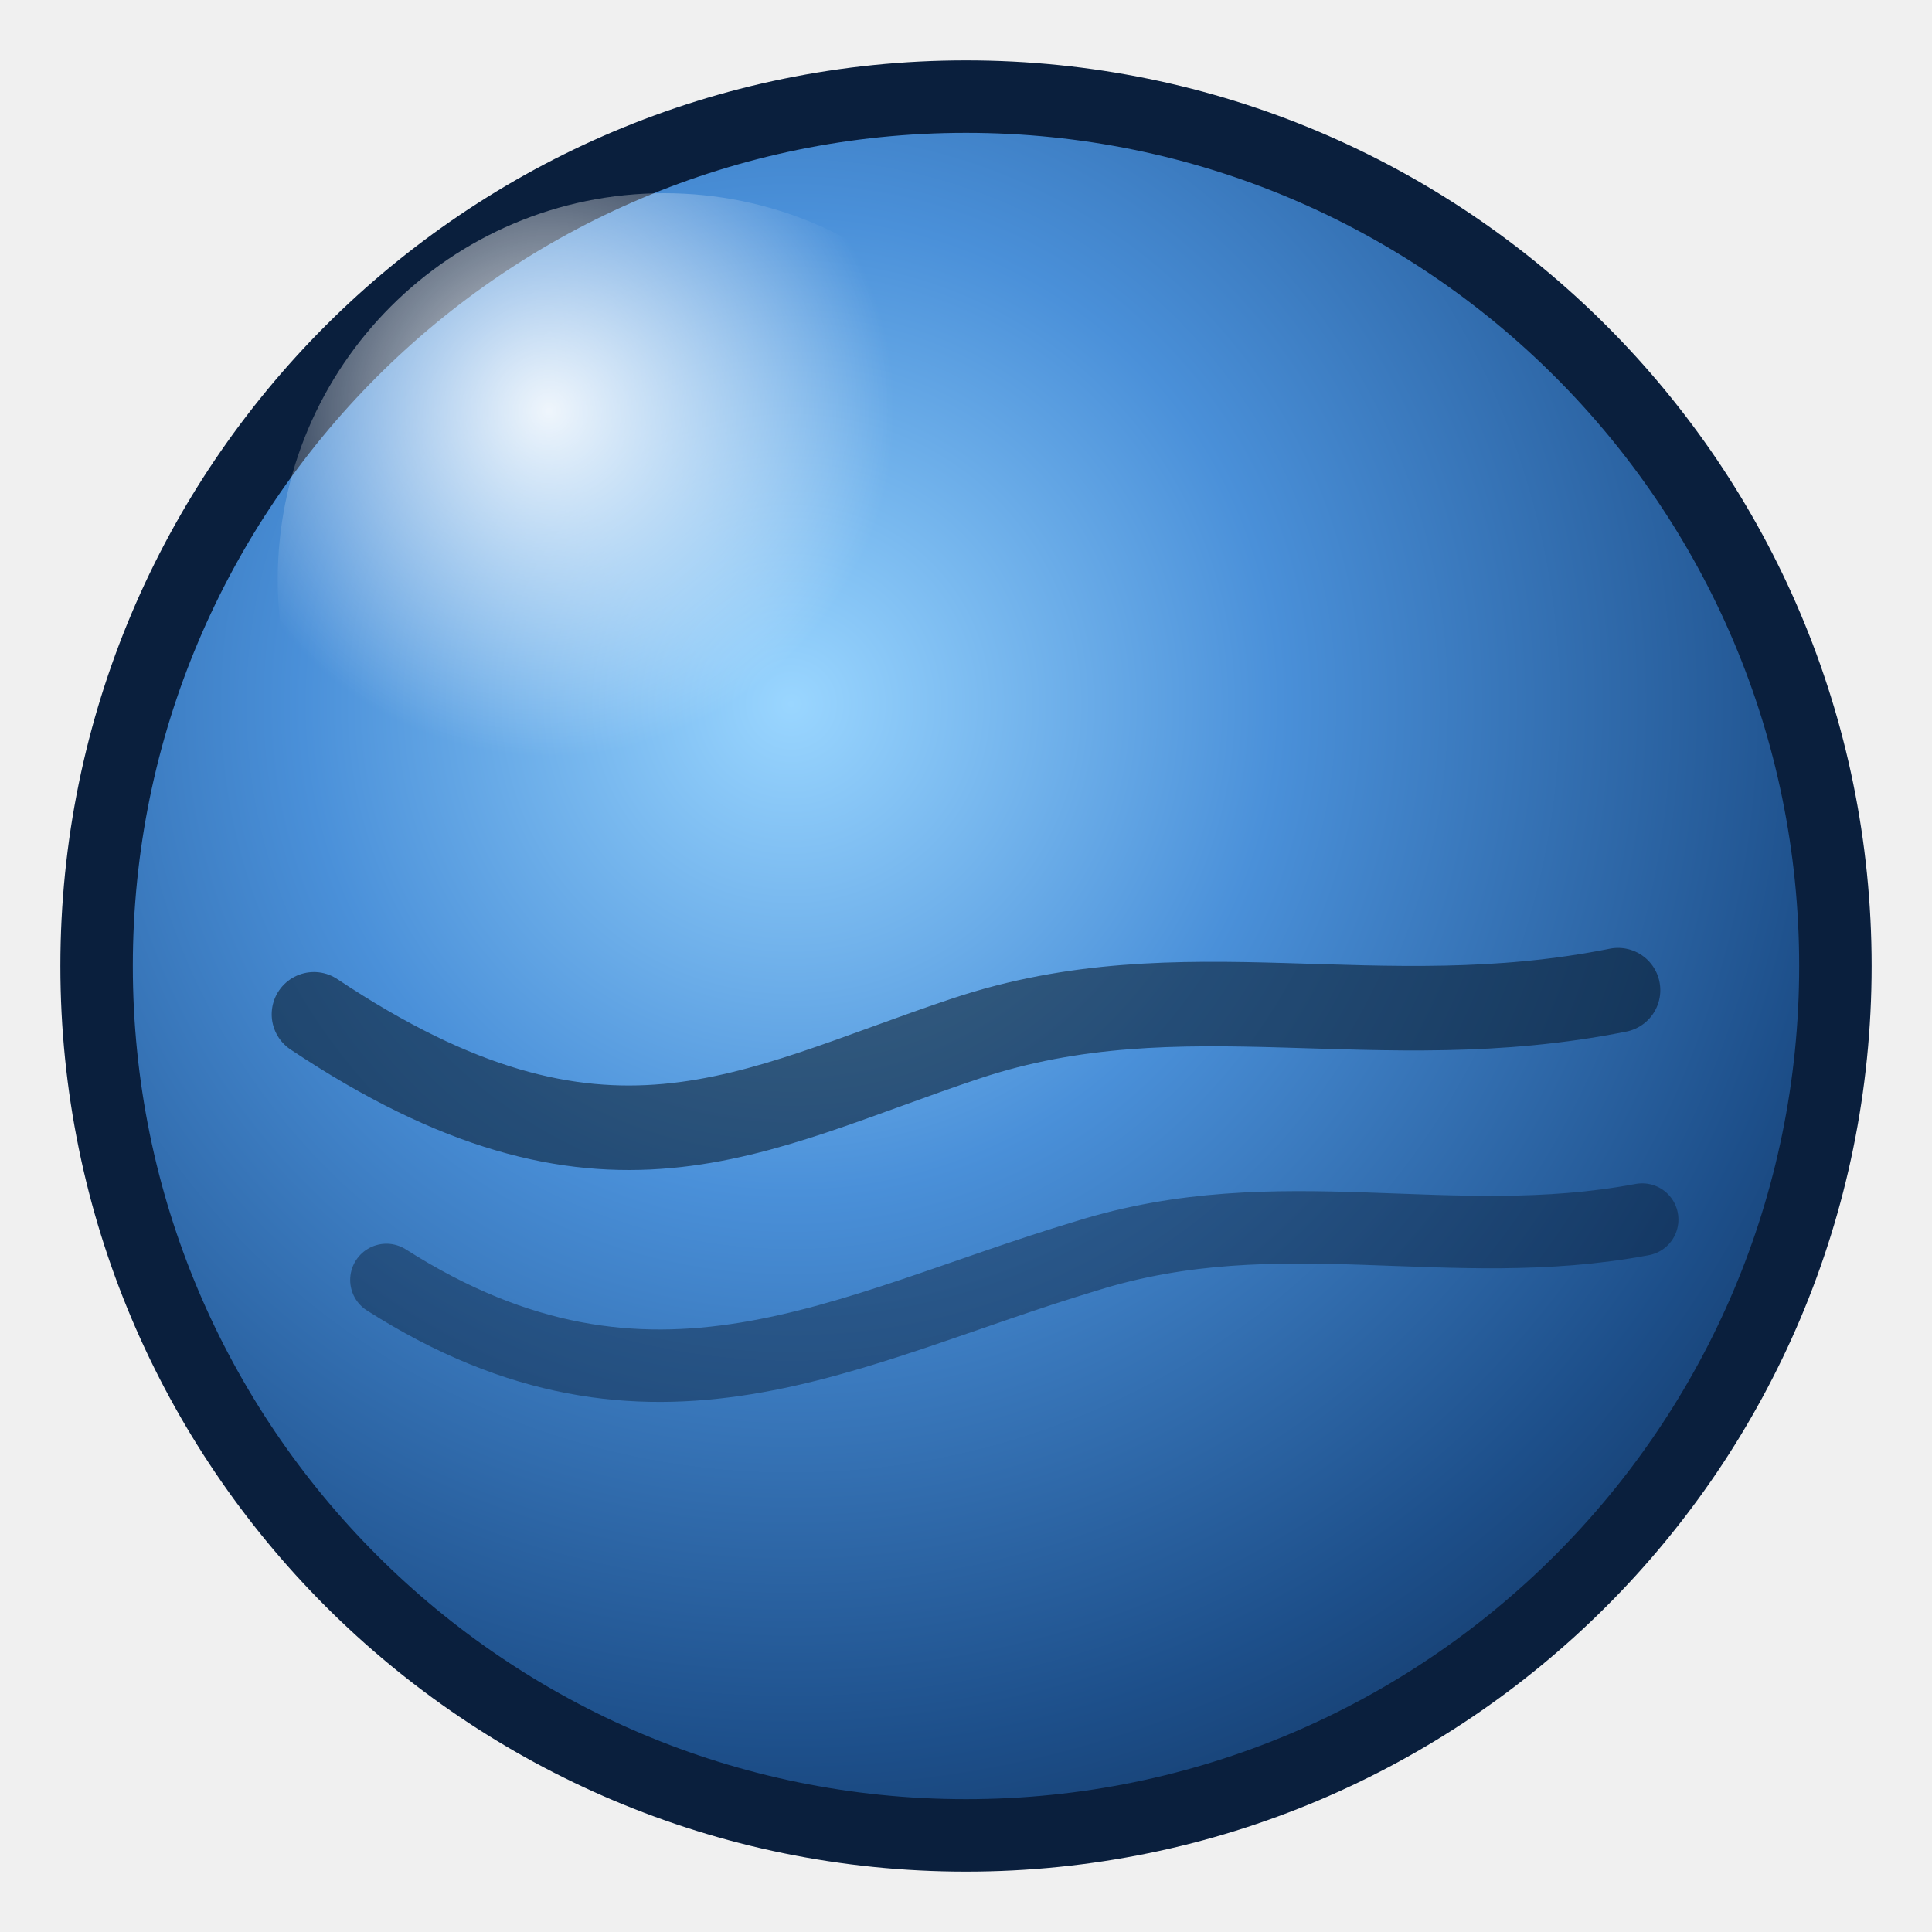
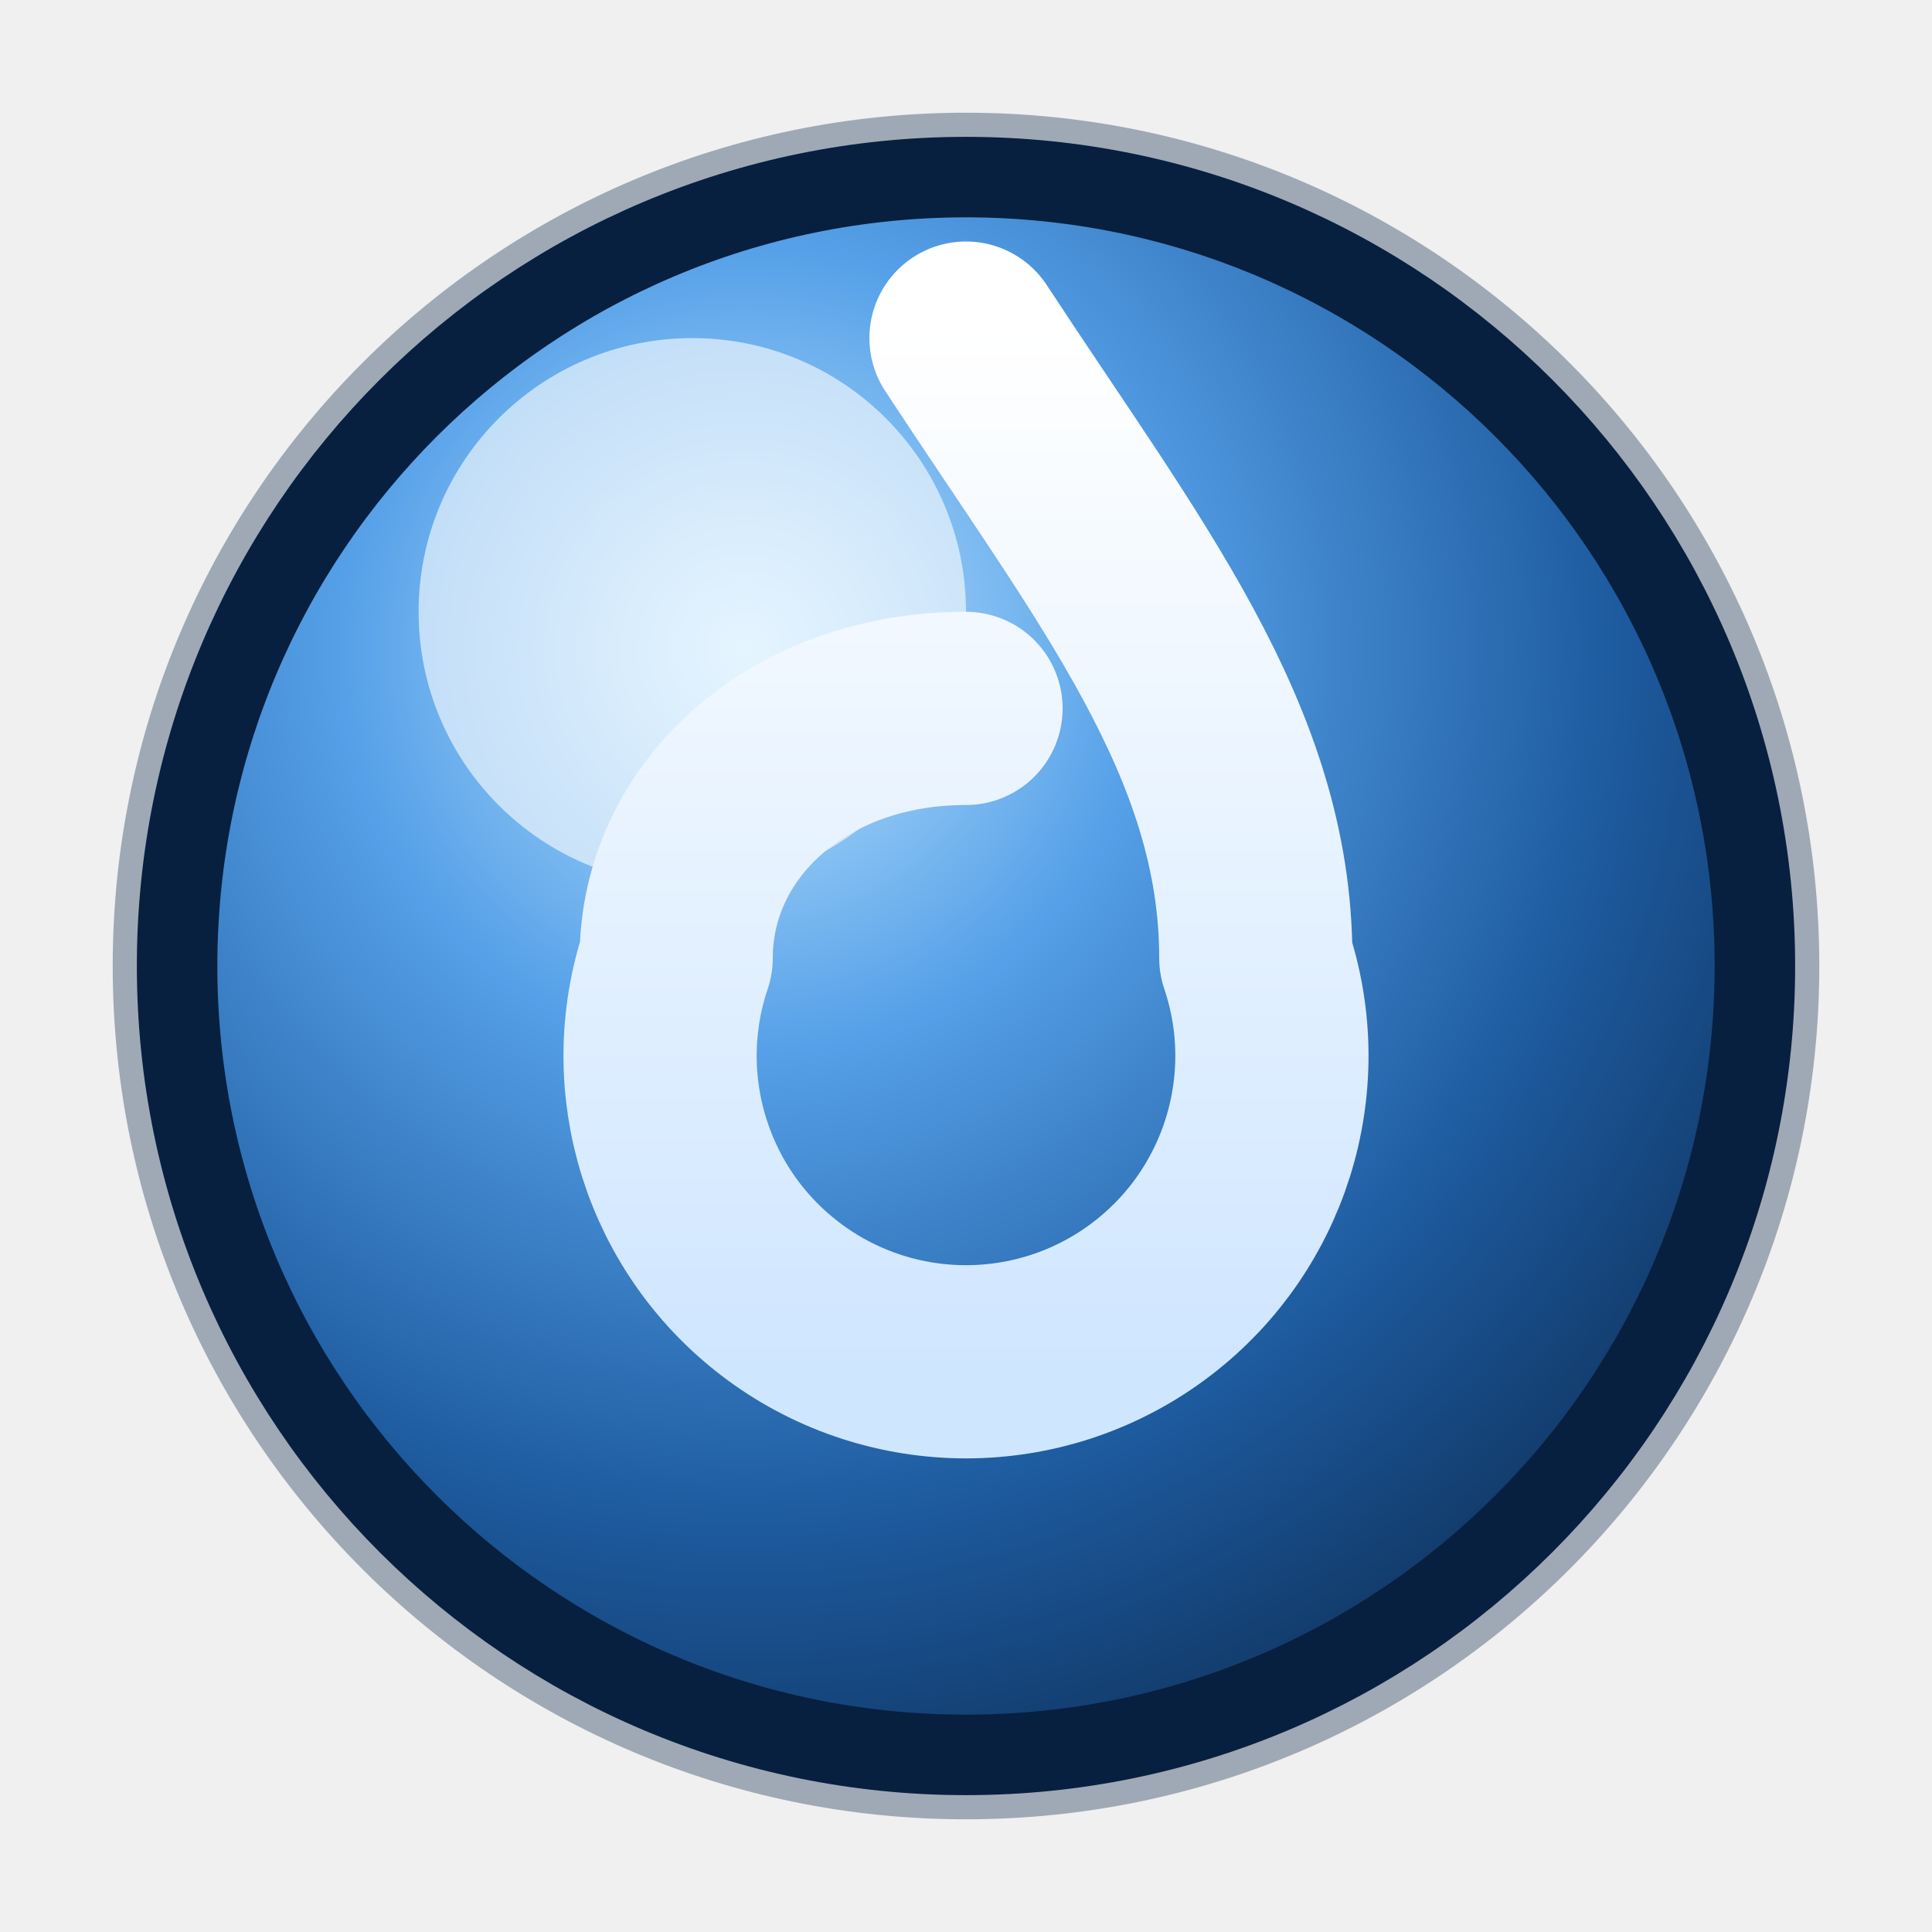
- <svg xmlns="http://www.w3.org/2000/svg" width="22" height="22" viewBox="0 0 16 16">
+ <svg xmlns="http://www.w3.org/2000/svg" width="24" height="24" viewBox="0 0 24 24">
  <defs>
-     <radialGradient id="sphere" cx="0.4" cy="0.35" r="0.8">
-       <stop offset="0%" stop-color="#9ad6ff" />
-       <stop offset="35%" stop-color="#4a90d9" />
-       <stop offset="75%" stop-color="#1d4f8a" />
-       <stop offset="100%" stop-color="#0e2b52" />
+     <radialGradient id="sphere" cx="0.36" cy="0.3" r="0.85">
+       <stop offset="0%" stop-color="#bfe6ff" />
+       <stop offset="30%" stop-color="#55a0e8" />
+       <stop offset="65%" stop-color="#1d5a9e" />
+       <stop offset="100%" stop-color="#0a2547" />
    </radialGradient>
-     <radialGradient id="highlight" cx="0.35" cy="0.28" r="0.45">
-       <stop offset="0%" stop-color="#ffffff" stop-opacity="0.9" />
-       <stop offset="100%" stop-color="#ffffff" stop-opacity="0" />
-     </radialGradient>
+     <linearGradient id="flame" x1="0" y1="0" x2="0" y2="1">
+       <stop offset="0%" stop-color="#ffffff" />
+       <stop offset="100%" stop-color="#cfe6ff" />
+     </linearGradient>
  </defs>
-   <circle cx="8" cy="8" r="7.2" fill="url(#sphere)" stroke="#0a1f3d" stroke-width="0.6" />
-   <circle cx="5.5" cy="4.8" r="3.2" fill="url(#highlight)" />
-   <path d="M2.6 8.4 C5 10 6.2 9.2 8 8.6 C9.8 8 11.4 8.6 13.4 8.2" fill="none" stroke="#061527" stroke-width="0.7" stroke-linecap="round" opacity="0.55" />
-   <path d="M3.2 10.6 C5.4 12 7 11 9 10.4 C10.6 9.9 12 10.4 13.6 10.1" fill="none" stroke="#061527" stroke-width="0.6" stroke-linecap="round" opacity="0.4" />
+   <circle cx="12" cy="12" r="10.6" fill="#0a2547" opacity="0.35" />
+   <circle cx="12" cy="12" r="9.8" fill="url(#sphere)" stroke="#07203f" stroke-width="1" />
+   <circle cx="8.6" cy="7.6" r="3.4" fill="#ffffff" opacity="0.6" />
+   <path d="M12 4.2 C13.9 7.1 15.6 9.2 15.6 11.9 A3.8 3.8 0 1 1 8.4 11.9 C8.4 10.2 9.9 8.8 12 8.8" fill="none" stroke="url(#flame)" stroke-width="2.4" stroke-linecap="round" stroke-linejoin="round" />
</svg>
